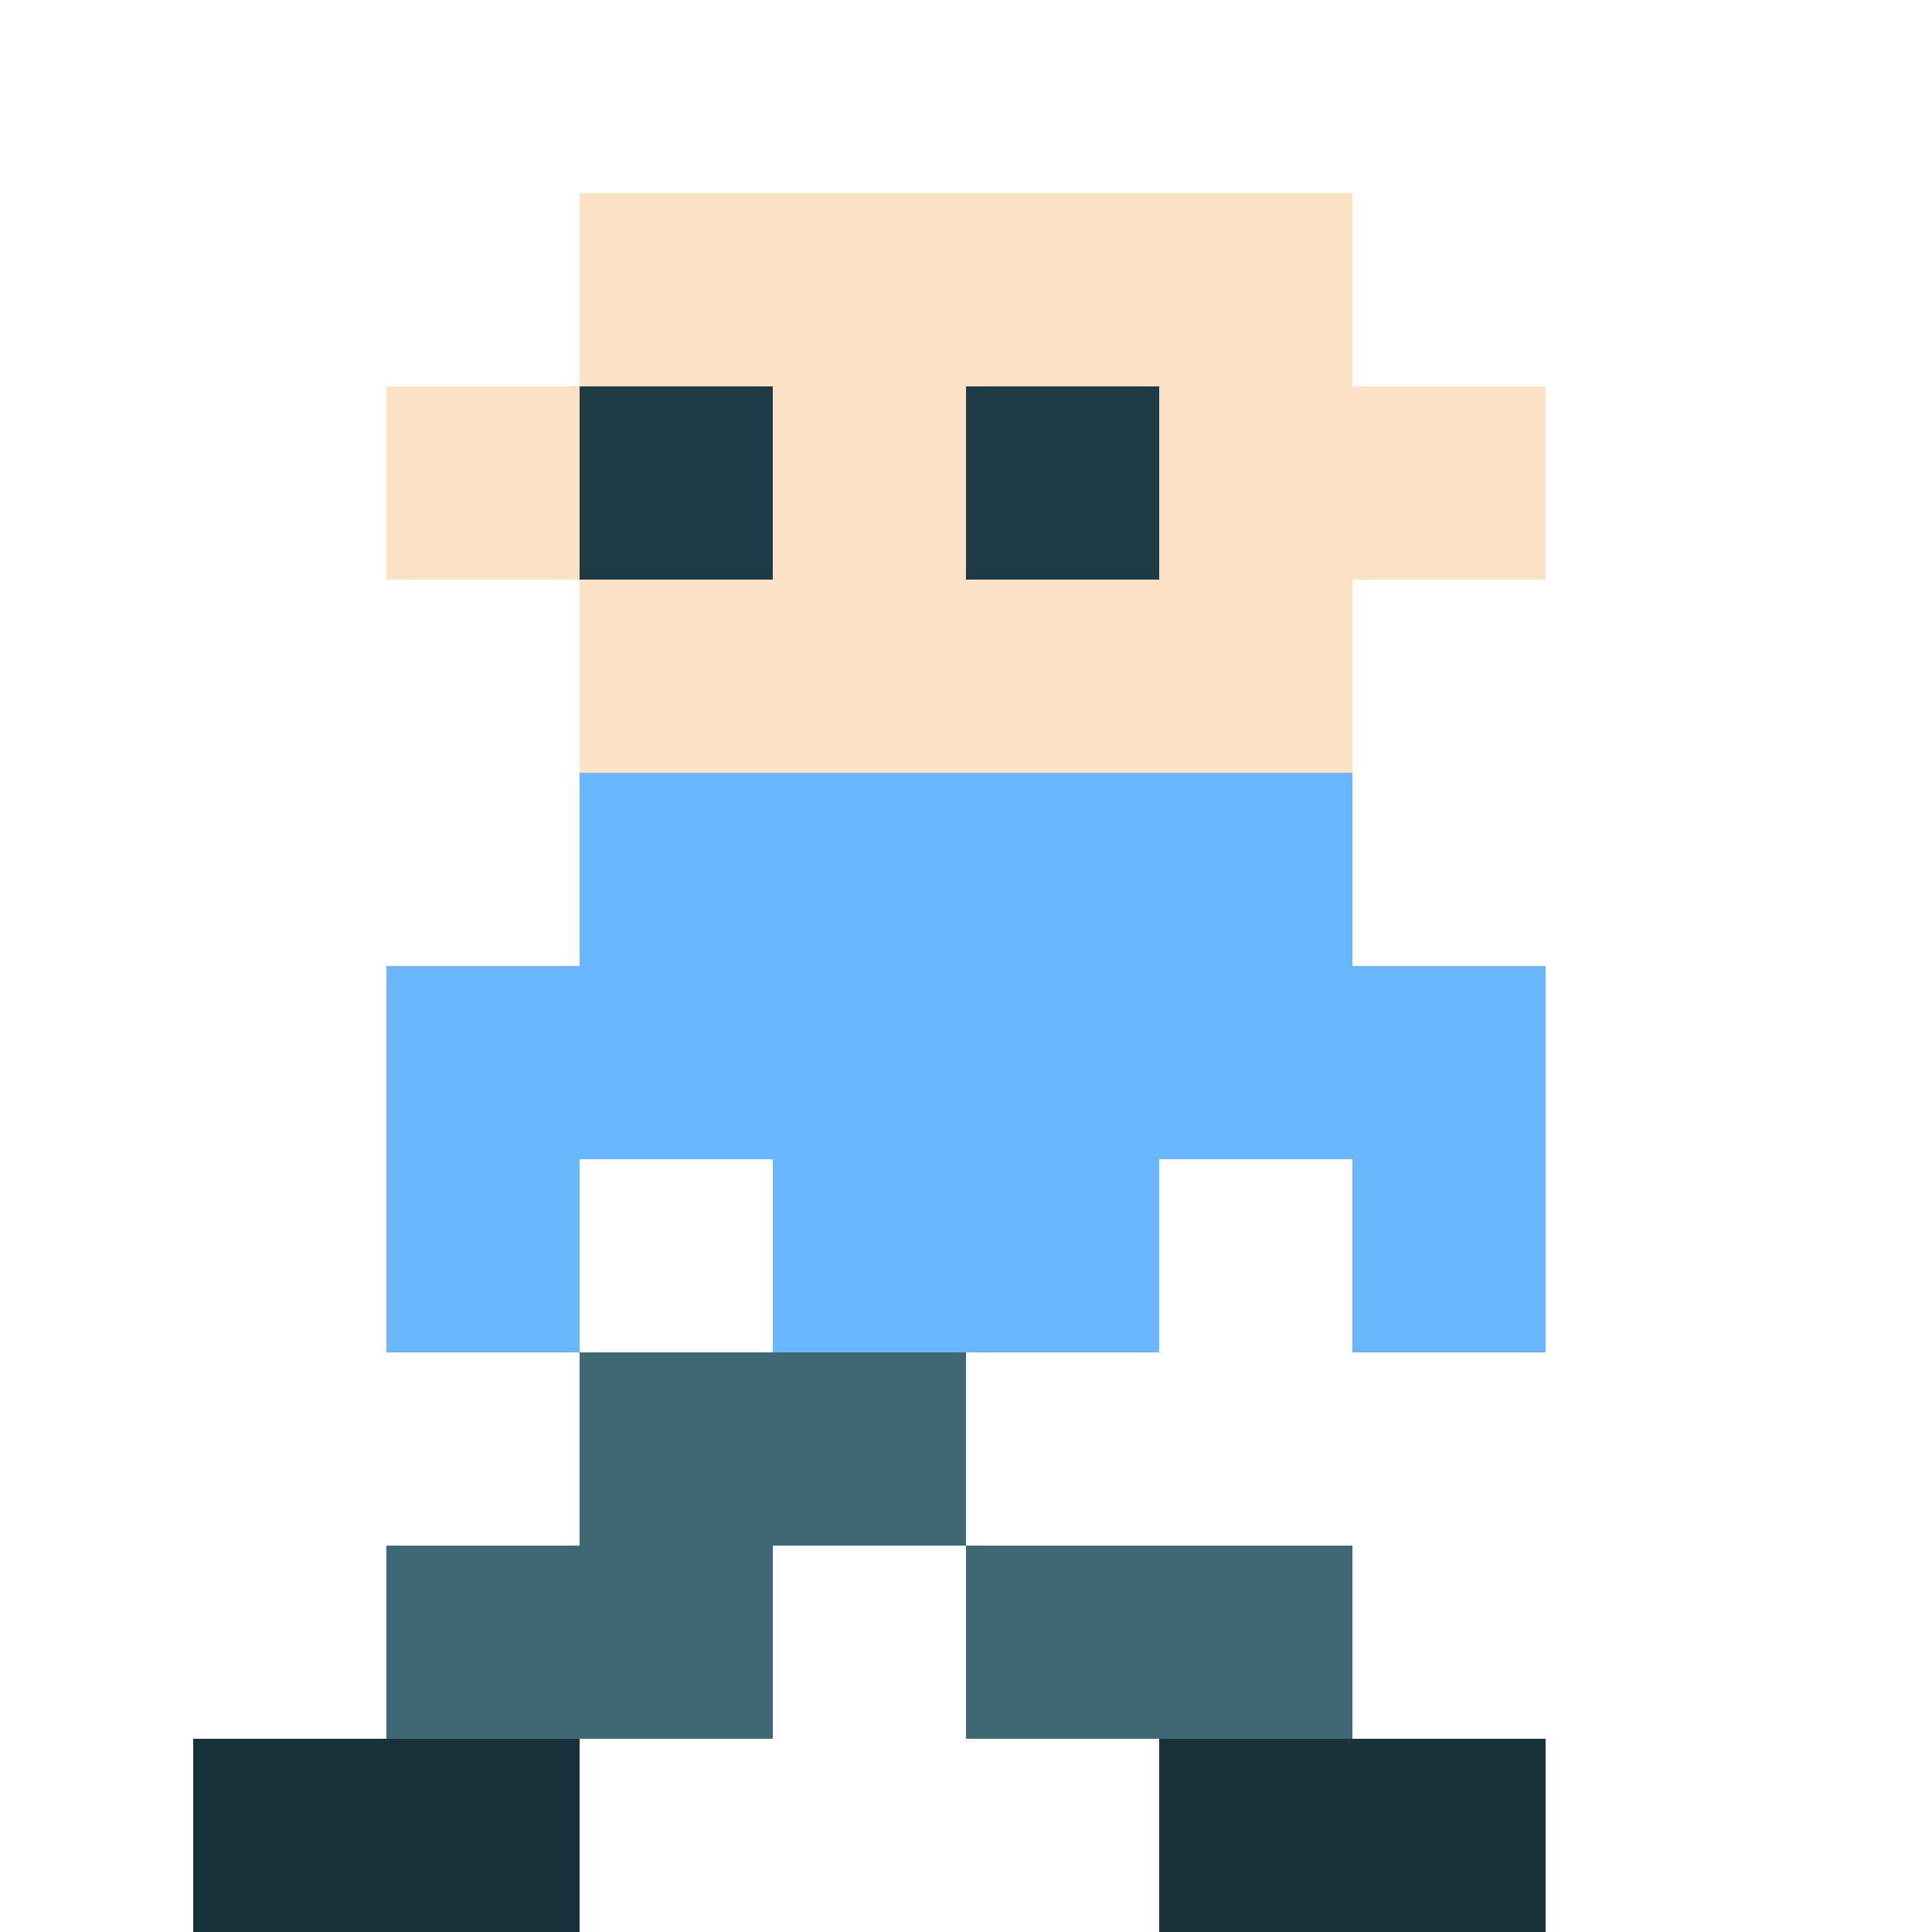
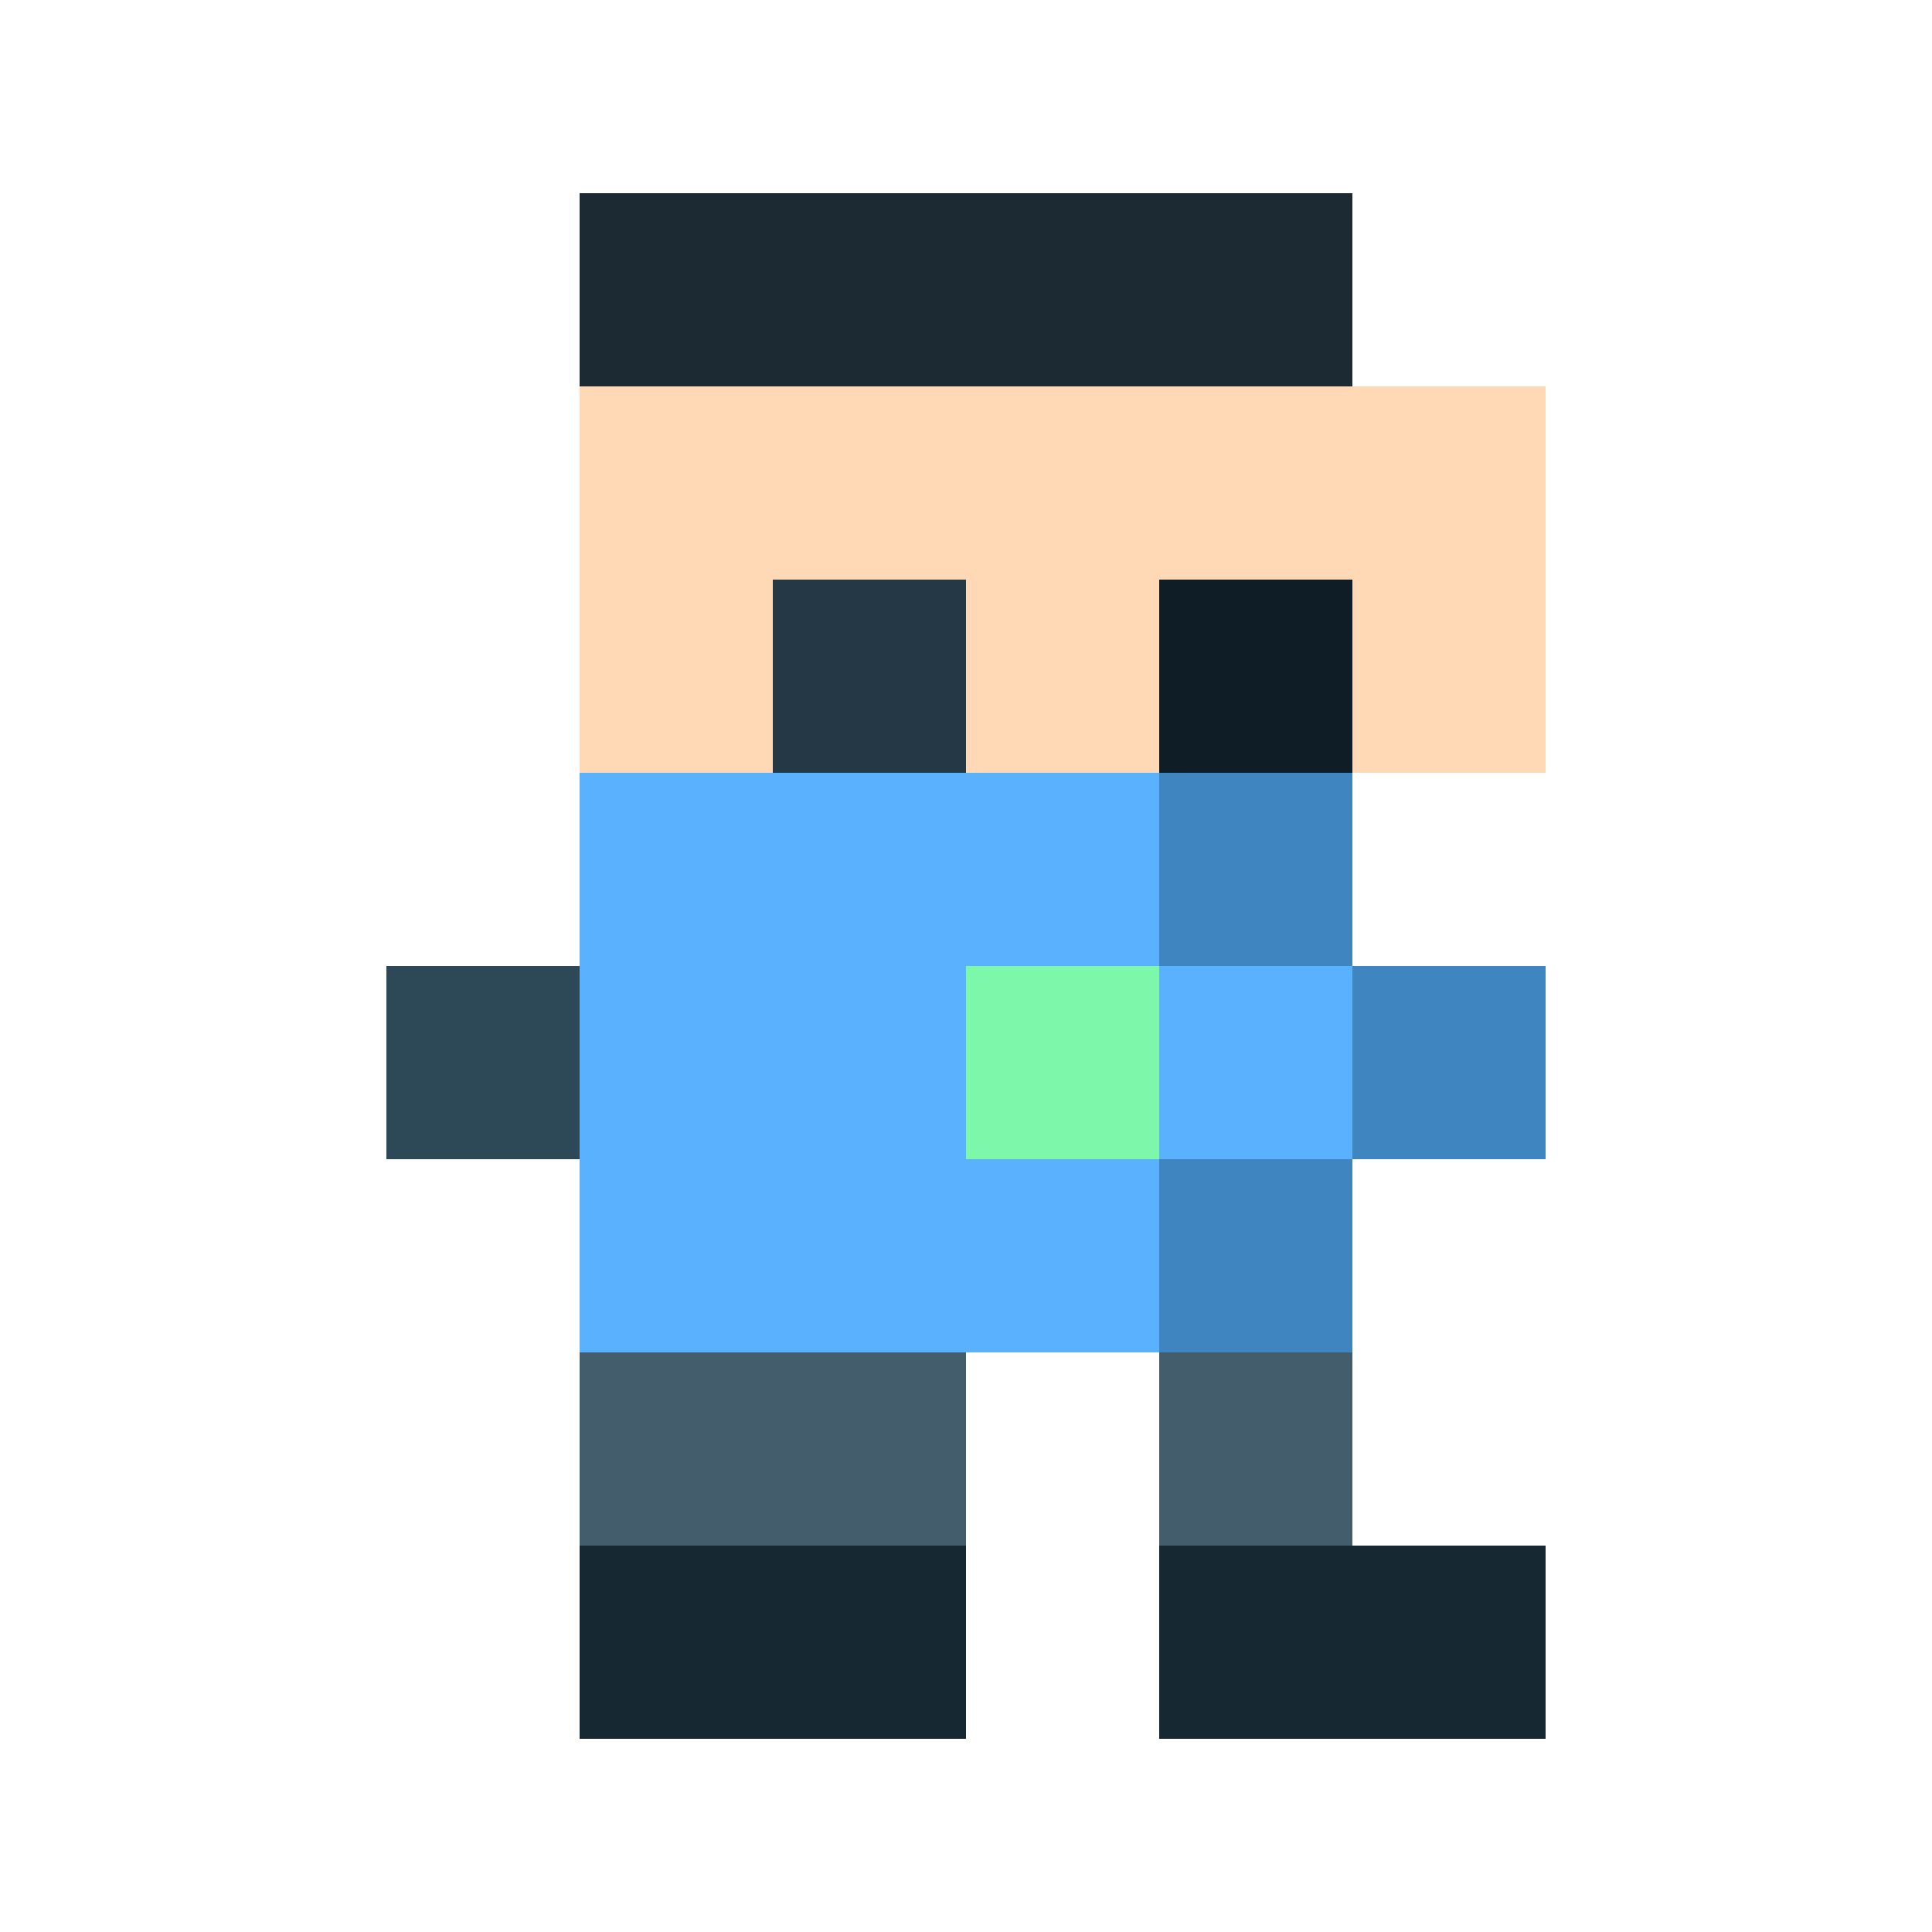
- <svg xmlns="http://www.w3.org/2000/svg" width="100%" height="100%" viewBox="0 0 40 40">
-   <rect x="12" y="4" width="4" height="4" fill="#fce2c4" />
-   <rect x="16" y="4" width="4" height="4" fill="#fce2c4" />
-   <rect x="20" y="4" width="4" height="4" fill="#fce2c4" />
-   <rect x="24" y="4" width="4" height="4" fill="#fce2c4" />
-   <rect x="8" y="8" width="4" height="4" fill="#fce2c4" />
-   <rect x="12" y="8" width="4" height="4" fill="#1e3a44" />
-   <rect x="16" y="8" width="4" height="4" fill="#fce2c4" />
-   <rect x="20" y="8" width="4" height="4" fill="#1e3a44" />
-   <rect x="24" y="8" width="4" height="4" fill="#fce2c4" />
-   <rect x="28" y="8" width="4" height="4" fill="#fce2c4" />
-   <rect x="12" y="12" width="4" height="4" fill="#fce2c4" />
-   <rect x="16" y="12" width="4" height="4" fill="#fce2c4" />
-   <rect x="20" y="12" width="4" height="4" fill="#fce2c4" />
-   <rect x="24" y="12" width="4" height="4" fill="#fce2c4" />
-   <rect x="12" y="16" width="4" height="4" fill="#6ab7ff" />
-   <rect x="16" y="16" width="4" height="4" fill="#6ab7ff" />
-   <rect x="20" y="16" width="4" height="4" fill="#6ab7ff" />
-   <rect x="24" y="16" width="4" height="4" fill="#6ab7ff" />
-   <rect x="8" y="20" width="4" height="4" fill="#6ab7ff" />
-   <rect x="12" y="20" width="4" height="4" fill="#6ab7ff" />
-   <rect x="16" y="20" width="4" height="4" fill="#6ab7ff" />
-   <rect x="20" y="20" width="4" height="4" fill="#6ab7ff" />
-   <rect x="24" y="20" width="4" height="4" fill="#6ab7ff" />
-   <rect x="28" y="20" width="4" height="4" fill="#6ab7ff" />
-   <rect x="8" y="24" width="4" height="4" fill="#6ab7ff" />
-   <rect x="16" y="24" width="4" height="4" fill="#6ab7ff" />
-   <rect x="20" y="24" width="4" height="4" fill="#6ab7ff" />
-   <rect x="28" y="24" width="4" height="4" fill="#6ab7ff" />
-   <rect x="12" y="28" width="4" height="4" fill="#406977" />
-   <rect x="16" y="28" width="4" height="4" fill="#406977" />
-   <rect x="8" y="32" width="4" height="4" fill="#406977" />
-   <rect x="12" y="32" width="4" height="4" fill="#406977" />
-   <rect x="20" y="32" width="4" height="4" fill="#406977" />
-   <rect x="24" y="32" width="4" height="4" fill="#406977" />
-   <rect x="4" y="36" width="4" height="4" fill="#17323b" />
-   <rect x="8" y="36" width="4" height="4" fill="#17323b" />
-   <rect x="24" y="36" width="4" height="4" fill="#17323b" />
-   <rect x="28" y="36" width="4" height="4" fill="#17323b" />
+ <svg xmlns="http://www.w3.org/2000/svg" viewBox="0 0 40 40" width="100%" height="100%" shape-rendering="crispEdges" preserveAspectRatio="xMidYMid meet">
+   <rect x="12" y="4" width="4" height="4" fill="#1b2a33" />
+   <rect x="16" y="4" width="4" height="4" fill="#1b2a33" />
+   <rect x="20" y="4" width="4" height="4" fill="#1b2a33" />
+   <rect x="24" y="4" width="4" height="4" fill="#1b2a33" />
+   <rect x="12" y="8" width="4" height="4" fill="#ffd8b5" />
+   <rect x="16" y="8" width="4" height="4" fill="#ffd8b5" />
+   <rect x="20" y="8" width="4" height="4" fill="#ffd8b5" />
+   <rect x="24" y="8" width="4" height="4" fill="#ffd8b5" />
+   <rect x="28" y="8" width="4" height="4" fill="#ffd8b5" />
+   <rect x="12" y="12" width="4" height="4" fill="#ffd8b5" />
+   <rect x="16" y="12" width="4" height="4" fill="#243945" />
+   <rect x="20" y="12" width="4" height="4" fill="#ffd8b5" />
+   <rect x="24" y="12" width="4" height="4" fill="#0f1e26" />
+   <rect x="28" y="12" width="4" height="4" fill="#ffd8b5" />
+   <rect x="12" y="16" width="4" height="4" fill="#5ab2ff" />
+   <rect x="16" y="16" width="4" height="4" fill="#5ab2ff" />
+   <rect x="20" y="16" width="4" height="4" fill="#5ab2ff" />
+   <rect x="24" y="16" width="4" height="4" fill="#3f86c1" />
+   <rect x="8" y="20" width="4" height="4" fill="#2d4856" />
+   <rect x="12" y="20" width="4" height="4" fill="#5ab2ff" />
+   <rect x="16" y="20" width="4" height="4" fill="#5ab2ff" />
+   <rect x="20" y="20" width="4" height="4" fill="#7df7aa" />
+   <rect x="24" y="20" width="4" height="4" fill="#5ab2ff" />
+   <rect x="28" y="20" width="4" height="4" fill="#3f86c1" />
+   <rect x="12" y="24" width="4" height="4" fill="#5ab2ff" />
+   <rect x="16" y="24" width="4" height="4" fill="#5ab2ff" />
+   <rect x="20" y="24" width="4" height="4" fill="#5ab2ff" />
+   <rect x="24" y="24" width="4" height="4" fill="#3f86c1" />
+   <rect x="12" y="28" width="4" height="4" fill="#445d6c" />
+   <rect x="16" y="28" width="4" height="4" fill="#445d6c" />
+   <rect x="24" y="28" width="4" height="4" fill="#445d6c" />
+   <rect x="12" y="32" width="4" height="4" fill="#162933" />
+   <rect x="16" y="32" width="4" height="4" fill="#162933" />
+   <rect x="24" y="32" width="4" height="4" fill="#162933" />
+   <rect x="28" y="32" width="4" height="4" fill="#162933" />
</svg>
